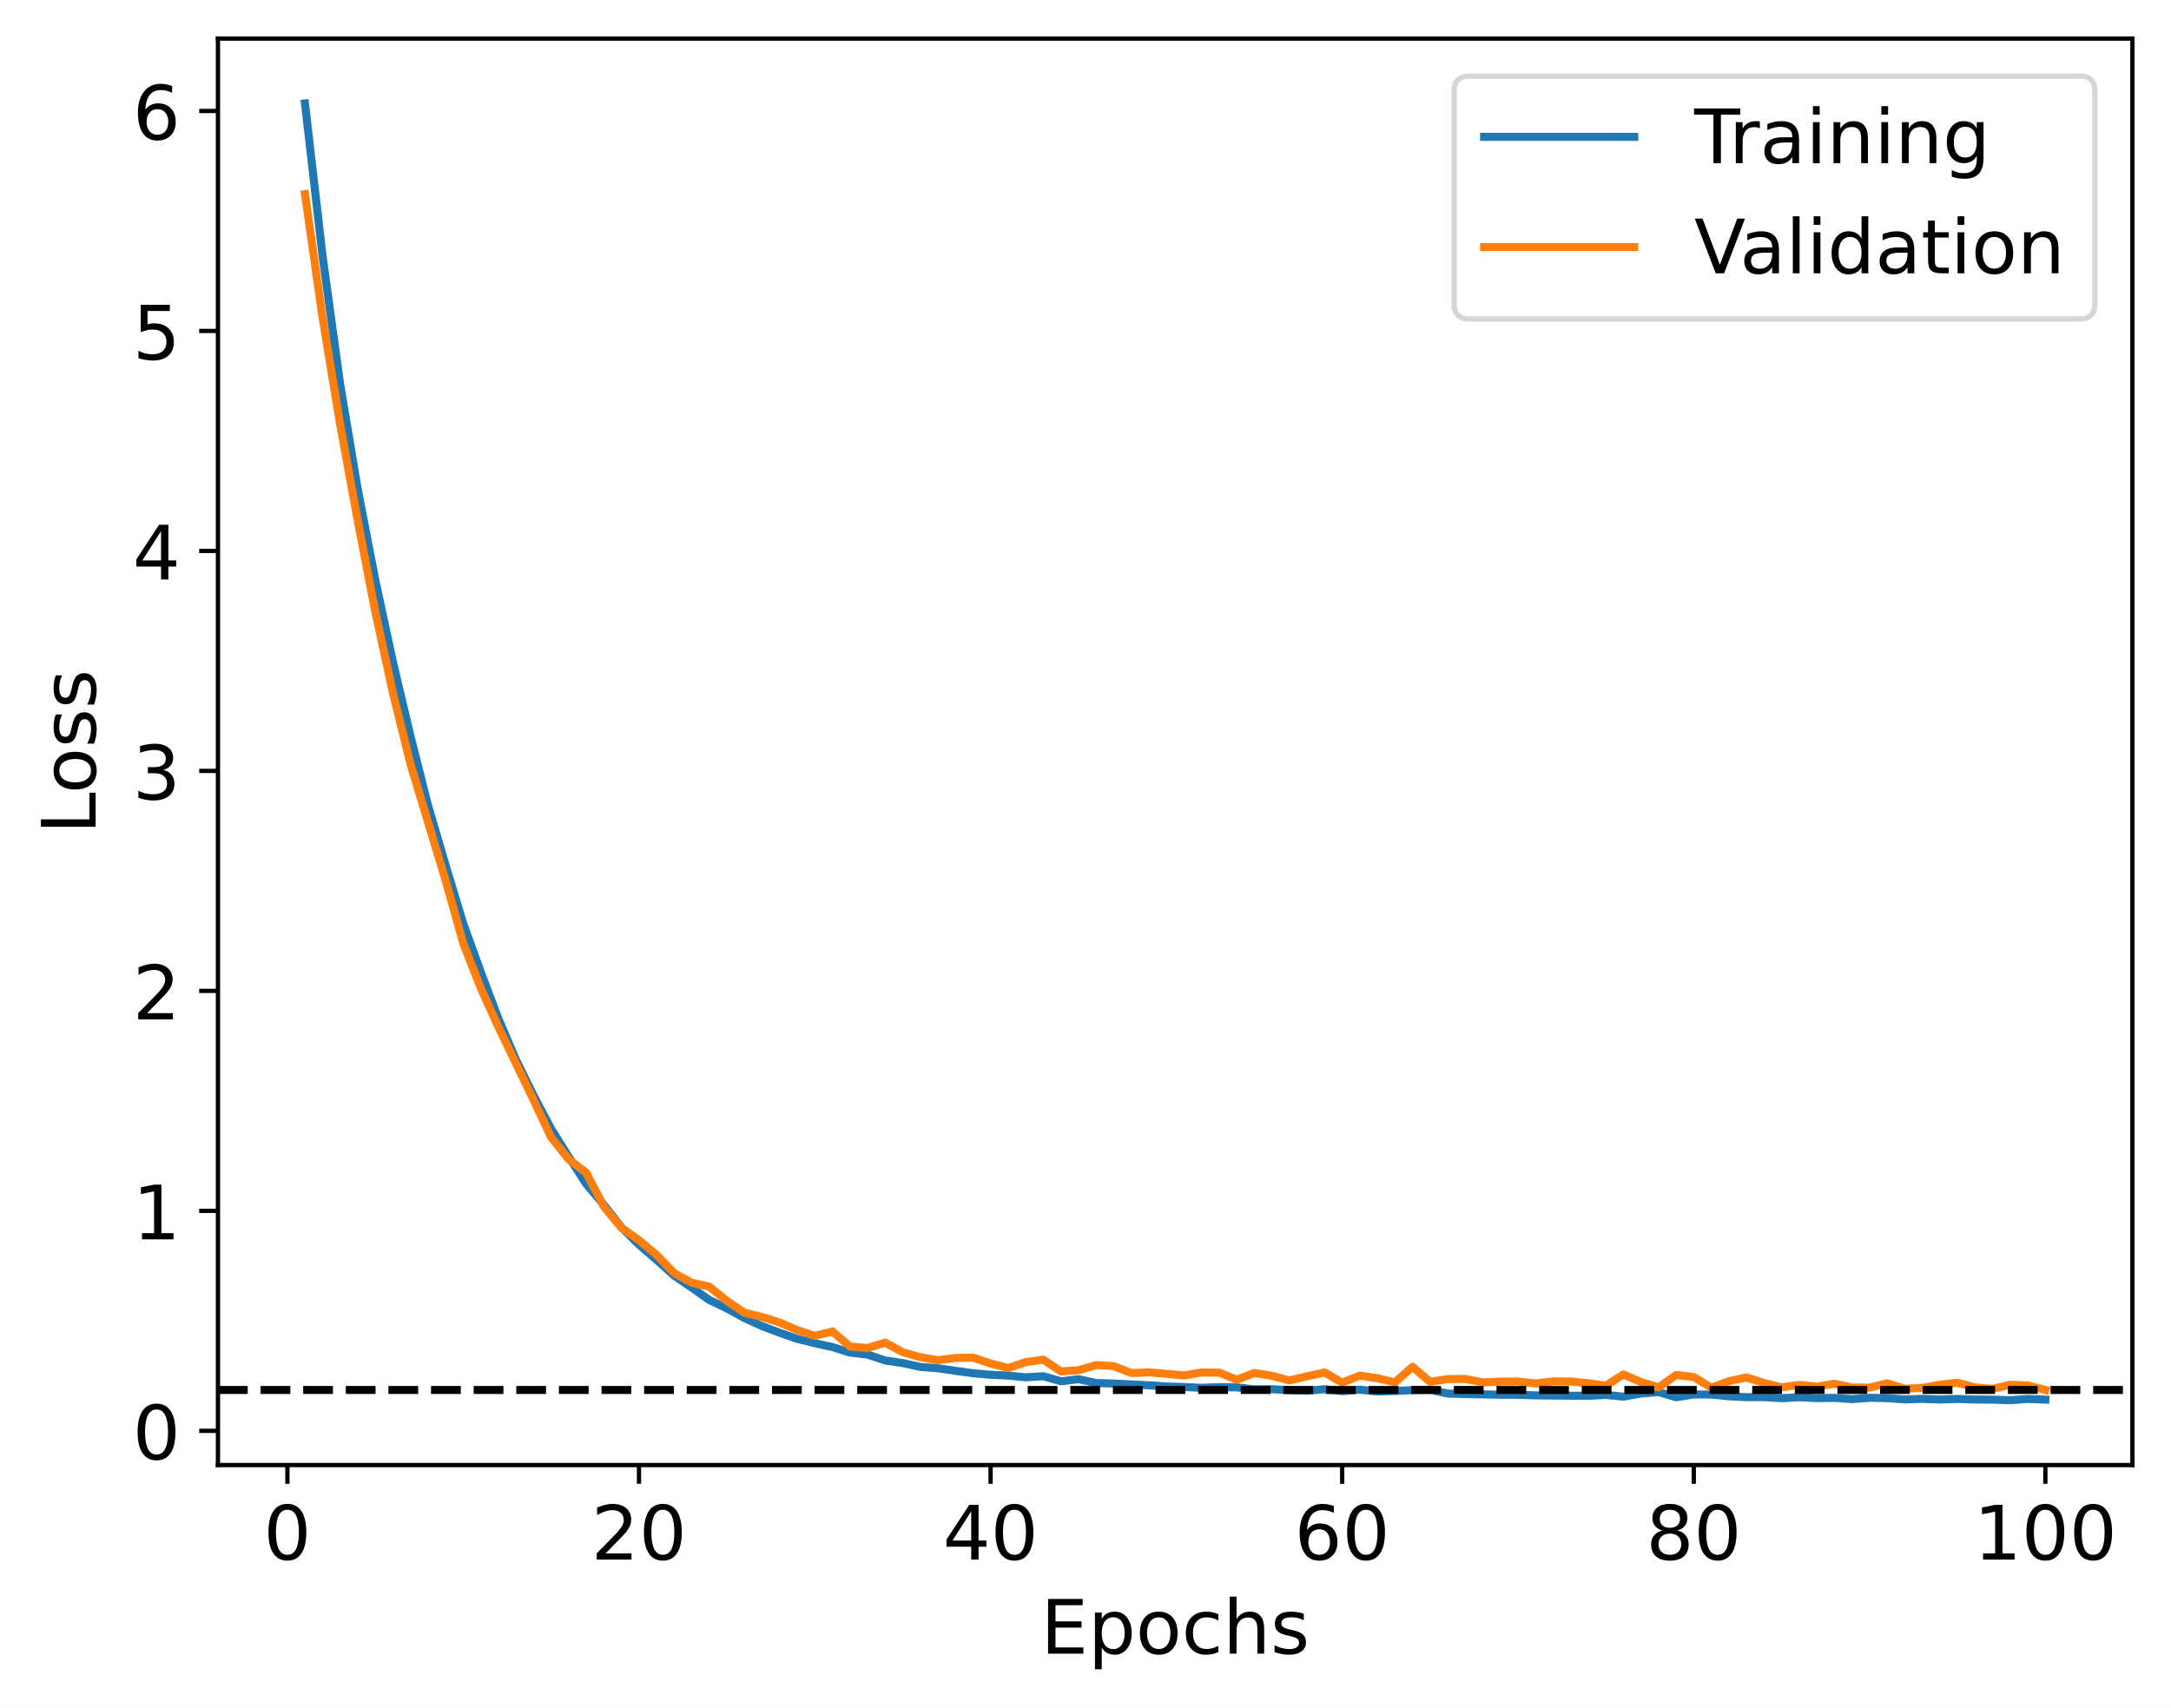
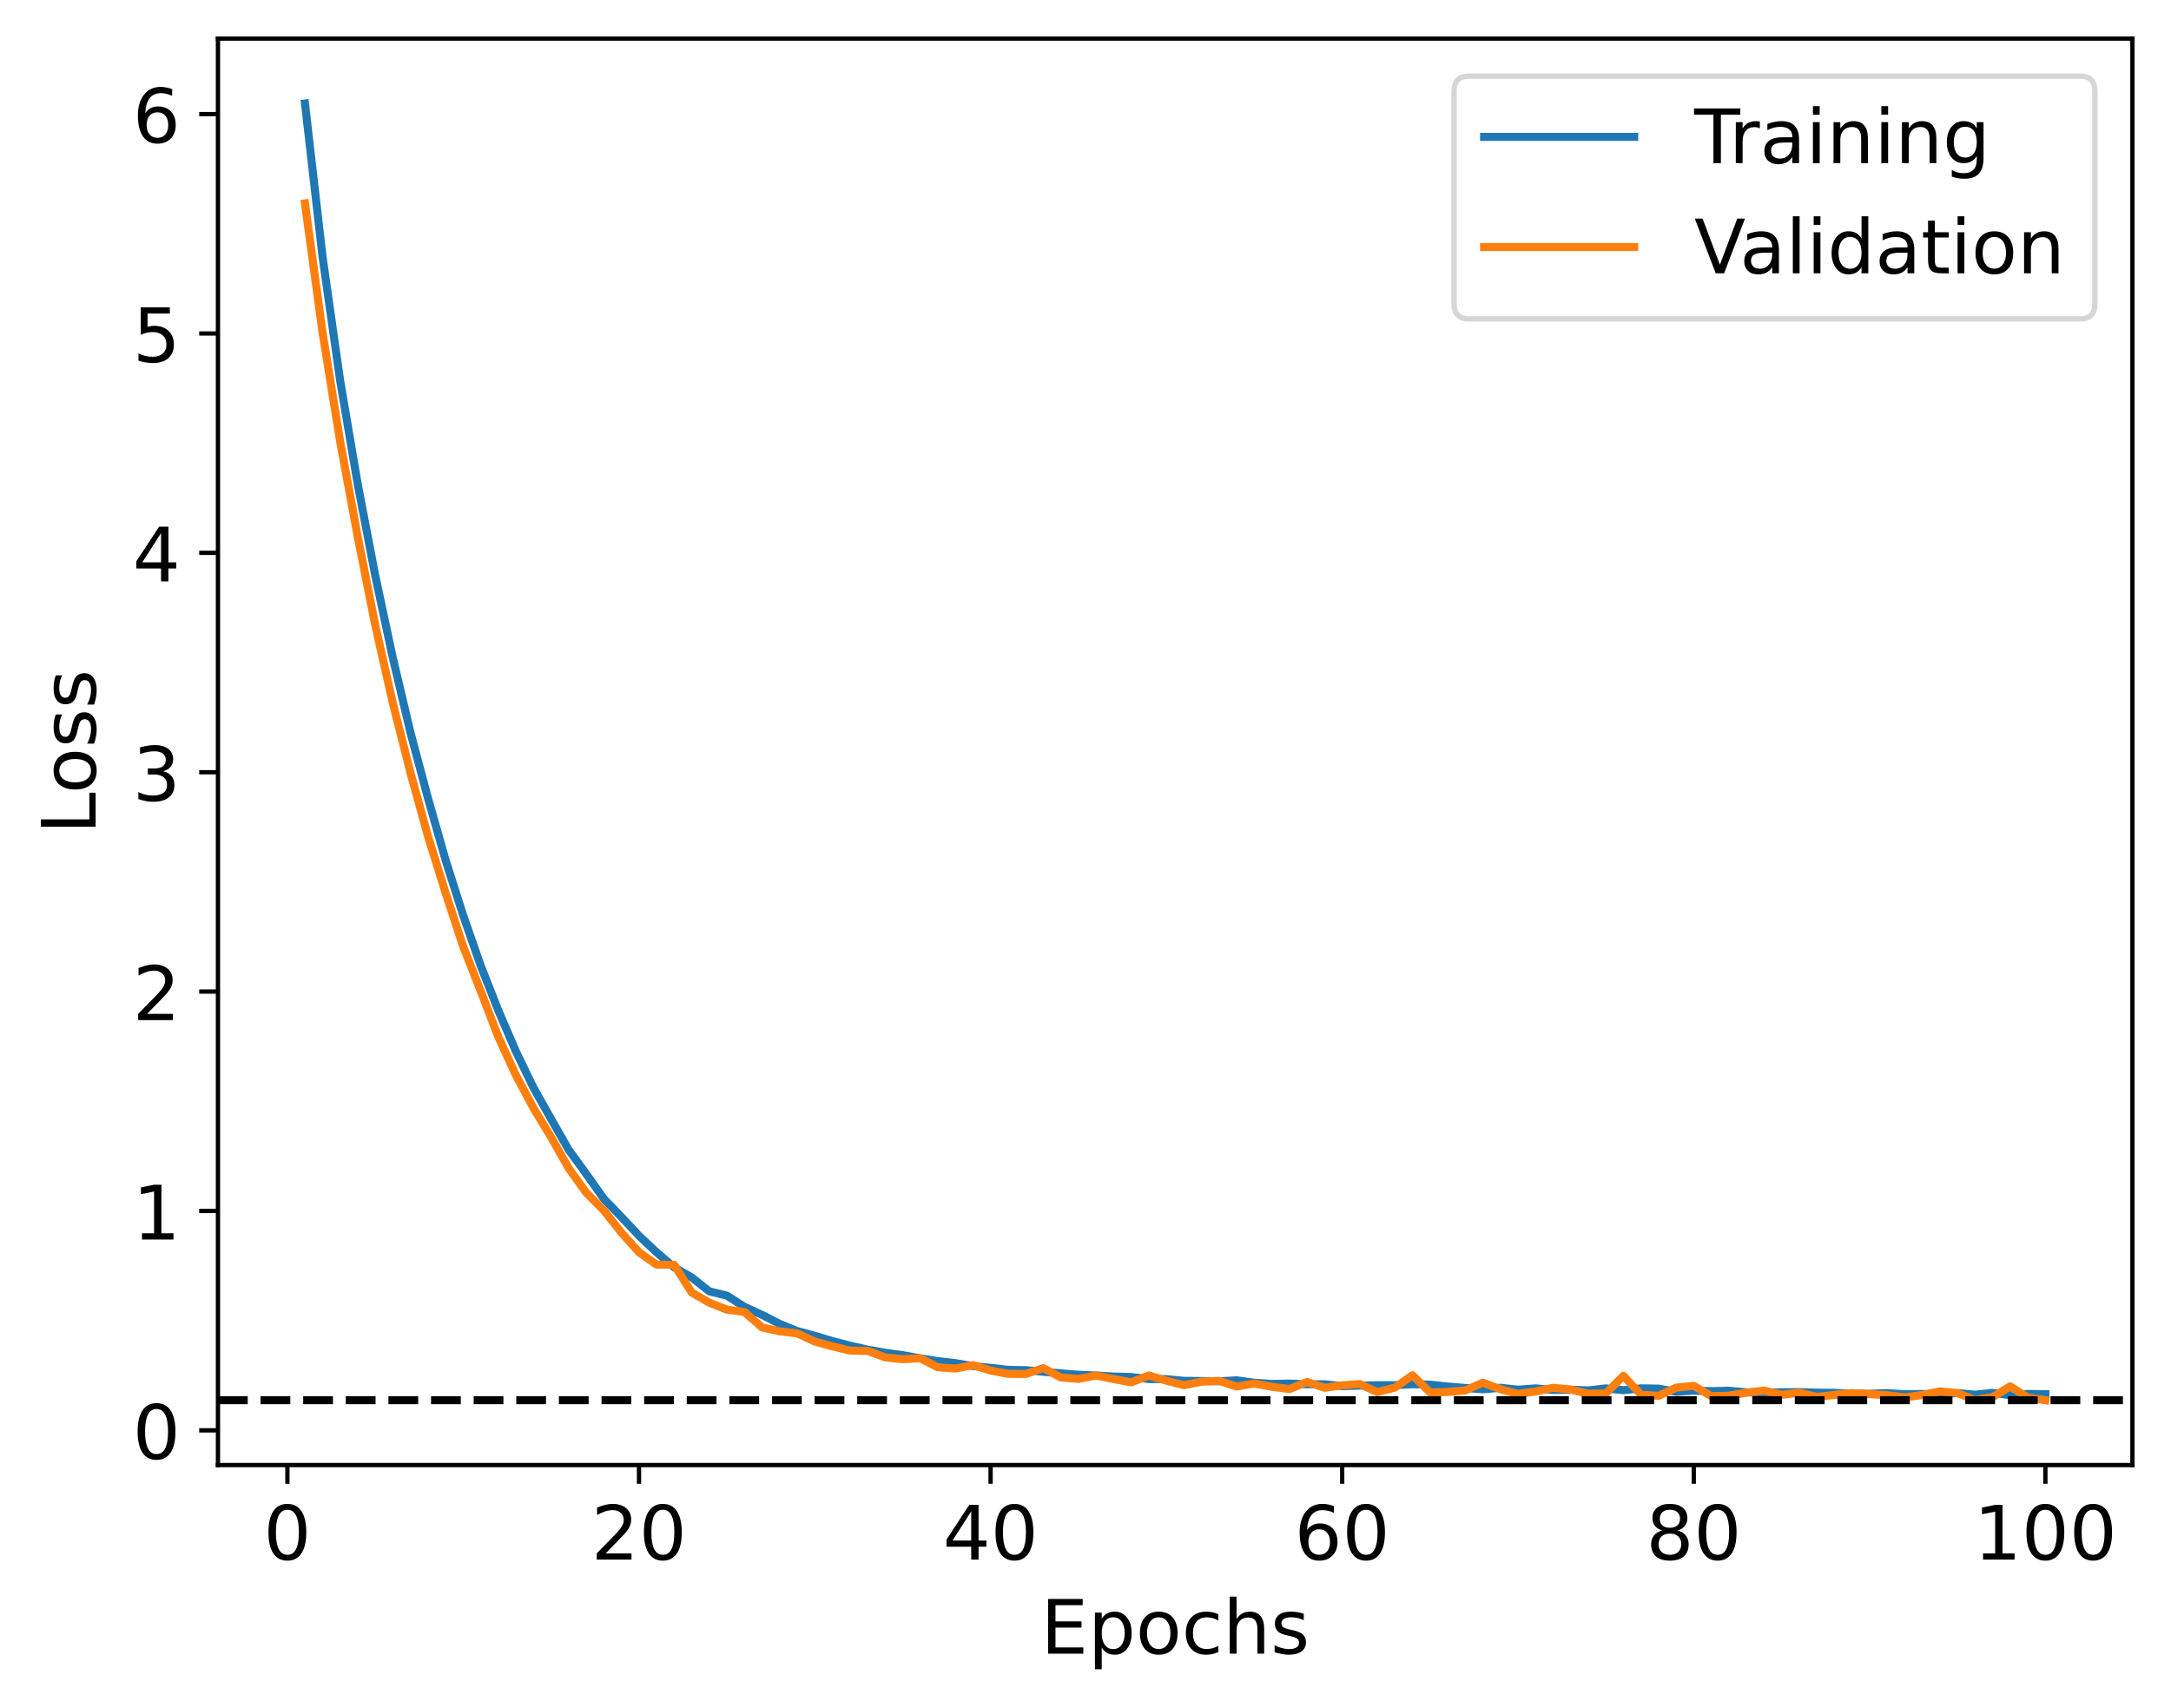
<svg xmlns="http://www.w3.org/2000/svg" xmlns:xlink="http://www.w3.org/1999/xlink" width="404.977pt" height="318.611pt" viewBox="0 0 404.977 318.611" version="1.1">
  <defs>
    <style type="text/css">*{stroke-linejoin: round; stroke-linecap: butt}</style>
  </defs>
  <g id="figure_1">
    <g id="patch_1">
      <path d="M 0 318.611  L 404.977 318.611  L 404.977 0  L 0 0  z " style="fill: #ffffff" />
    </g>
    <g id="axes_1">
      <g id="patch_2">
        <path d="M 40.657 273.312  L 397.777 273.312  L 397.777 7.2  L 40.657 7.2  z " style="fill: #ffffff" />
      </g>
      <g id="matplotlib.axis_1">
        <g id="xtick_1">
          <g id="line2d_1">
            <defs>
-               <path id="m6f821c7617" d="M 0 0  L 0 3.5  " style="stroke: #000000; stroke-width: 0.8" />
-             </defs>
-             <g>
-               <use xlink:href="#m6f821c7617" x="53.61" y="273.312" style="stroke: #000000; stroke-width: 0.8" />
+               <path id="me7f15ef312" d="M 0 0  L 0 3.5  " style="stroke: #000000; stroke-width: 0.8" />
+             </defs>
+             <g>
+               <use xlink:href="#me7f15ef312" x="53.61" y="273.312" style="stroke: #000000; stroke-width: 0.8" />
            </g>
          </g>
          <g id="text_1">
            <g transform="translate(49.15651 290.9498) scale(0.14 -0.14)">
              <defs>
                <path id="DejaVuSans-30" d="M 2034 4250  Q 1547 4250 1301 3770  Q 1056 3291 1056 2328  Q 1056 1369 1301 889  Q 1547 409 2034 409  Q 2525 409 2770 889  Q 3016 1369 3016 2328  Q 3016 3291 2770 3770  Q 2525 4250 2034 4250  z M 2034 4750  Q 2819 4750 3233 4129  Q 3647 3509 3647 2328  Q 3647 1150 3233 529  Q 2819 -91 2034 -91  Q 1250 -91 836 529  Q 422 1150 422 2328  Q 422 3509 836 4129  Q 1250 4750 2034 4750  z " transform="scale(0.015625)" />
              </defs>
              <use xlink:href="#DejaVuSans-30" />
            </g>
          </g>
        </g>
        <g id="xtick_2">
          <g id="line2d_2">
            <g>
-               <use xlink:href="#m6f821c7617" x="119.197" y="273.312" style="stroke: #000000; stroke-width: 0.8" />
+               <use xlink:href="#me7f15ef312" x="119.197" y="273.312" style="stroke: #000000; stroke-width: 0.8" />
            </g>
          </g>
          <g id="text_2">
            <g transform="translate(110.2895 290.9498) scale(0.14 -0.14)">
              <defs>
                <path id="DejaVuSans-32" d="M 1228 531  L 3431 531  L 3431 0  L 469 0  L 469 531  Q 828 903 1448 1529  Q 2069 2156 2228 2338  Q 2531 2678 2651 2914  Q 2772 3150 2772 3378  Q 2772 3750 2511 3984  Q 2250 4219 1831 4219  Q 1534 4219 1204 4116  Q 875 4013 500 3803  L 500 4441  Q 881 4594 1212 4672  Q 1544 4750 1819 4750  Q 2544 4750 2975 4387  Q 3406 4025 3406 3419  Q 3406 3131 3298 2873  Q 3191 2616 2906 2266  Q 2828 2175 2409 1742  Q 1991 1309 1228 531  z " transform="scale(0.015625)" />
              </defs>
              <use xlink:href="#DejaVuSans-32" />
              <use xlink:href="#DejaVuSans-30" x="63.623" />
            </g>
          </g>
        </g>
        <g id="xtick_3">
          <g id="line2d_3">
            <g>
-               <use xlink:href="#m6f821c7617" x="184.784" y="273.312" style="stroke: #000000; stroke-width: 0.8" />
+               <use xlink:href="#me7f15ef312" x="184.784" y="273.312" style="stroke: #000000; stroke-width: 0.8" />
            </g>
          </g>
          <g id="text_3">
            <g transform="translate(175.8763 290.9498) scale(0.14 -0.14)">
              <defs>
                <path id="DejaVuSans-34" d="M 2419 4116  L 825 1625  L 2419 1625  L 2419 4116  z M 2253 4666  L 3047 4666  L 3047 1625  L 3713 1625  L 3713 1100  L 3047 1100  L 3047 0  L 2419 0  L 2419 1100  L 313 1100  L 313 1709  L 2253 4666  z " transform="scale(0.015625)" />
              </defs>
              <use xlink:href="#DejaVuSans-34" />
              <use xlink:href="#DejaVuSans-30" x="63.623" />
            </g>
          </g>
        </g>
        <g id="xtick_4">
          <g id="line2d_4">
            <g>
-               <use xlink:href="#m6f821c7617" x="250.371" y="273.312" style="stroke: #000000; stroke-width: 0.8" />
+               <use xlink:href="#me7f15ef312" x="250.371" y="273.312" style="stroke: #000000; stroke-width: 0.8" />
            </g>
          </g>
          <g id="text_4">
            <g transform="translate(241.4631 290.9498) scale(0.14 -0.14)">
              <defs>
                <path id="DejaVuSans-36" d="M 2113 2584  Q 1688 2584 1439 2293  Q 1191 2003 1191 1497  Q 1191 994 1439 701  Q 1688 409 2113 409  Q 2538 409 2786 701  Q 3034 994 3034 1497  Q 3034 2003 2786 2293  Q 2538 2584 2113 2584  z M 3366 4563  L 3366 3988  Q 3128 4100 2886 4159  Q 2644 4219 2406 4219  Q 1781 4219 1451 3797  Q 1122 3375 1075 2522  Q 1259 2794 1537 2939  Q 1816 3084 2150 3084  Q 2853 3084 3261 2657  Q 3669 2231 3669 1497  Q 3669 778 3244 343  Q 2819 -91 2113 -91  Q 1303 -91 875 529  Q 447 1150 447 2328  Q 447 3434 972 4092  Q 1497 4750 2381 4750  Q 2619 4750 2861 4703  Q 3103 4656 3366 4563  z " transform="scale(0.015625)" />
              </defs>
              <use xlink:href="#DejaVuSans-36" />
              <use xlink:href="#DejaVuSans-30" x="63.623" />
            </g>
          </g>
        </g>
        <g id="xtick_5">
          <g id="line2d_5">
            <g>
-               <use xlink:href="#m6f821c7617" x="315.957" y="273.312" style="stroke: #000000; stroke-width: 0.8" />
+               <use xlink:href="#me7f15ef312" x="315.957" y="273.312" style="stroke: #000000; stroke-width: 0.8" />
            </g>
          </g>
          <g id="text_5">
            <g transform="translate(307.0499 290.9498) scale(0.14 -0.14)">
              <defs>
                <path id="DejaVuSans-38" d="M 2034 2216  Q 1584 2216 1326 1975  Q 1069 1734 1069 1313  Q 1069 891 1326 650  Q 1584 409 2034 409  Q 2484 409 2743 651  Q 3003 894 3003 1313  Q 3003 1734 2745 1975  Q 2488 2216 2034 2216  z M 1403 2484  Q 997 2584 770 2862  Q 544 3141 544 3541  Q 544 4100 942 4425  Q 1341 4750 2034 4750  Q 2731 4750 3128 4425  Q 3525 4100 3525 3541  Q 3525 3141 3298 2862  Q 3072 2584 2669 2484  Q 3125 2378 3379 2068  Q 3634 1759 3634 1313  Q 3634 634 3220 271  Q 2806 -91 2034 -91  Q 1263 -91 848 271  Q 434 634 434 1313  Q 434 1759 690 2068  Q 947 2378 1403 2484  z M 1172 3481  Q 1172 3119 1398 2916  Q 1625 2713 2034 2713  Q 2441 2713 2670 2916  Q 2900 3119 2900 3481  Q 2900 3844 2670 4047  Q 2441 4250 2034 4250  Q 1625 4250 1398 4047  Q 1172 3844 1172 3481  z " transform="scale(0.015625)" />
              </defs>
              <use xlink:href="#DejaVuSans-38" />
              <use xlink:href="#DejaVuSans-30" x="63.623" />
            </g>
          </g>
        </g>
        <g id="xtick_6">
          <g id="line2d_6">
            <g>
-               <use xlink:href="#m6f821c7617" x="381.544" y="273.312" style="stroke: #000000; stroke-width: 0.8" />
+               <use xlink:href="#me7f15ef312" x="381.544" y="273.312" style="stroke: #000000; stroke-width: 0.8" />
            </g>
          </g>
          <g id="text_6">
            <g transform="translate(368.1829 290.9498) scale(0.14 -0.14)">
              <defs>
                <path id="DejaVuSans-31" d="M 794 531  L 1825 531  L 1825 4091  L 703 3866  L 703 4441  L 1819 4666  L 2450 4666  L 2450 531  L 3481 531  L 3481 0  L 794 0  L 794 531  z " transform="scale(0.015625)" />
              </defs>
              <use xlink:href="#DejaVuSans-31" />
              <use xlink:href="#DejaVuSans-30" x="63.623" />
              <use xlink:href="#DejaVuSans-30" x="127.246" />
            </g>
          </g>
        </g>
        <g id="text_7">
          <g transform="translate(194.135 308.4992) scale(0.14 -0.14)">
            <defs>
              <path id="DejaVuSans-45" d="M 628 4666  L 3578 4666  L 3578 4134  L 1259 4134  L 1259 2753  L 3481 2753  L 3481 2222  L 1259 2222  L 1259 531  L 3634 531  L 3634 0  L 628 0  L 628 4666  z " transform="scale(0.015625)" />
              <path id="DejaVuSans-70" d="M 1159 525  L 1159 -1331  L 581 -1331  L 581 3500  L 1159 3500  L 1159 2969  Q 1341 3281 1617 3432  Q 1894 3584 2278 3584  Q 2916 3584 3314 3078  Q 3713 2572 3713 1747  Q 3713 922 3314 415  Q 2916 -91 2278 -91  Q 1894 -91 1617 61  Q 1341 213 1159 525  z M 3116 1747  Q 3116 2381 2855 2742  Q 2594 3103 2138 3103  Q 1681 3103 1420 2742  Q 1159 2381 1159 1747  Q 1159 1113 1420 752  Q 1681 391 2138 391  Q 2594 391 2855 752  Q 3116 1113 3116 1747  z " transform="scale(0.015625)" />
              <path id="DejaVuSans-6f" d="M 1959 3097  Q 1497 3097 1228 2736  Q 959 2375 959 1747  Q 959 1119 1226 758  Q 1494 397 1959 397  Q 2419 397 2687 759  Q 2956 1122 2956 1747  Q 2956 2369 2687 2733  Q 2419 3097 1959 3097  z M 1959 3584  Q 2709 3584 3137 3096  Q 3566 2609 3566 1747  Q 3566 888 3137 398  Q 2709 -91 1959 -91  Q 1206 -91 779 398  Q 353 888 353 1747  Q 353 2609 779 3096  Q 1206 3584 1959 3584  z " transform="scale(0.015625)" />
              <path id="DejaVuSans-63" d="M 3122 3366  L 3122 2828  Q 2878 2963 2633 3030  Q 2388 3097 2138 3097  Q 1578 3097 1268 2742  Q 959 2388 959 1747  Q 959 1106 1268 751  Q 1578 397 2138 397  Q 2388 397 2633 464  Q 2878 531 3122 666  L 3122 134  Q 2881 22 2623 -34  Q 2366 -91 2075 -91  Q 1284 -91 818 406  Q 353 903 353 1747  Q 353 2603 823 3093  Q 1294 3584 2113 3584  Q 2378 3584 2631 3529  Q 2884 3475 3122 3366  z " transform="scale(0.015625)" />
              <path id="DejaVuSans-68" d="M 3513 2113  L 3513 0  L 2938 0  L 2938 2094  Q 2938 2591 2744 2837  Q 2550 3084 2163 3084  Q 1697 3084 1428 2787  Q 1159 2491 1159 1978  L 1159 0  L 581 0  L 581 4863  L 1159 4863  L 1159 2956  Q 1366 3272 1645 3428  Q 1925 3584 2291 3584  Q 2894 3584 3203 3211  Q 3513 2838 3513 2113  z " transform="scale(0.015625)" />
              <path id="DejaVuSans-73" d="M 2834 3397  L 2834 2853  Q 2591 2978 2328 3040  Q 2066 3103 1784 3103  Q 1356 3103 1142 2972  Q 928 2841 928 2578  Q 928 2378 1081 2264  Q 1234 2150 1697 2047  L 1894 2003  Q 2506 1872 2764 1633  Q 3022 1394 3022 966  Q 3022 478 2636 193  Q 2250 -91 1575 -91  Q 1294 -91 989 -36  Q 684 19 347 128  L 347 722  Q 666 556 975 473  Q 1284 391 1588 391  Q 1994 391 2212 530  Q 2431 669 2431 922  Q 2431 1156 2273 1281  Q 2116 1406 1581 1522  L 1381 1569  Q 847 1681 609 1914  Q 372 2147 372 2553  Q 372 3047 722 3315  Q 1072 3584 1716 3584  Q 2034 3584 2315 3537  Q 2597 3491 2834 3397  z " transform="scale(0.015625)" />
            </defs>
            <use xlink:href="#DejaVuSans-45" />
            <use xlink:href="#DejaVuSans-70" x="63.184" />
            <use xlink:href="#DejaVuSans-6f" x="126.66" />
            <use xlink:href="#DejaVuSans-63" x="187.842" />
            <use xlink:href="#DejaVuSans-68" x="242.822" />
            <use xlink:href="#DejaVuSans-73" x="306.201" />
          </g>
        </g>
      </g>
      <g id="matplotlib.axis_2">
        <g id="ytick_1">
          <g id="line2d_7">
            <defs>
-               <path id="mb856ac9932" d="M 0 0  L -3.5 0  " style="stroke: #000000; stroke-width: 0.8" />
-             </defs>
-             <g>
-               <use xlink:href="#mb856ac9932" x="40.657" y="266.925" style="stroke: #000000; stroke-width: 0.8" />
+               <path id="mf9d2e74025" d="M 0 0  L -3.5 0  " style="stroke: #000000; stroke-width: 0.8" />
+             </defs>
+             <g>
+               <use xlink:href="#mf9d2e74025" x="40.657" y="266.837" style="stroke: #000000; stroke-width: 0.8" />
            </g>
          </g>
          <g id="text_8">
-             <g transform="translate(24.74938 272.2439) scale(0.14 -0.14)">
+             <g transform="translate(24.74938 272.1562) scale(0.14 -0.14)">
              <use xlink:href="#DejaVuSans-30" />
            </g>
          </g>
        </g>
        <g id="ytick_2">
          <g id="line2d_8">
            <g>
-               <use xlink:href="#mb856ac9932" x="40.657" y="225.889" style="stroke: #000000; stroke-width: 0.8" />
+               <use xlink:href="#mf9d2e74025" x="40.657" y="225.912" style="stroke: #000000; stroke-width: 0.8" />
            </g>
          </g>
          <g id="text_9">
-             <g transform="translate(24.74938 231.2075) scale(0.14 -0.14)">
+             <g transform="translate(24.74938 231.231) scale(0.14 -0.14)">
              <use xlink:href="#DejaVuSans-31" />
            </g>
          </g>
        </g>
        <g id="ytick_3">
          <g id="line2d_9">
            <g>
-               <use xlink:href="#mb856ac9932" x="40.657" y="184.852" style="stroke: #000000; stroke-width: 0.8" />
+               <use xlink:href="#mf9d2e74025" x="40.657" y="184.987" style="stroke: #000000; stroke-width: 0.8" />
            </g>
          </g>
          <g id="text_10">
-             <g transform="translate(24.74938 190.171) scale(0.14 -0.14)">
+             <g transform="translate(24.74938 190.3058) scale(0.14 -0.14)">
              <use xlink:href="#DejaVuSans-32" />
            </g>
          </g>
        </g>
        <g id="ytick_4">
          <g id="line2d_10">
            <g>
-               <use xlink:href="#mb856ac9932" x="40.657" y="143.816" style="stroke: #000000; stroke-width: 0.8" />
+               <use xlink:href="#mf9d2e74025" x="40.657" y="144.062" style="stroke: #000000; stroke-width: 0.8" />
            </g>
          </g>
          <g id="text_11">
-             <g transform="translate(24.74938 149.1346) scale(0.14 -0.14)">
+             <g transform="translate(24.74938 149.3806) scale(0.14 -0.14)">
              <defs>
                <path id="DejaVuSans-33" d="M 2597 2516  Q 3050 2419 3304 2112  Q 3559 1806 3559 1356  Q 3559 666 3084 287  Q 2609 -91 1734 -91  Q 1441 -91 1130 -33  Q 819 25 488 141  L 488 750  Q 750 597 1062 519  Q 1375 441 1716 441  Q 2309 441 2620 675  Q 2931 909 2931 1356  Q 2931 1769 2642 2001  Q 2353 2234 1838 2234  L 1294 2234  L 1294 2753  L 1863 2753  Q 2328 2753 2575 2939  Q 2822 3125 2822 3475  Q 2822 3834 2567 4026  Q 2313 4219 1838 4219  Q 1578 4219 1281 4162  Q 984 4106 628 3988  L 628 4550  Q 988 4650 1302 4700  Q 1616 4750 1894 4750  Q 2613 4750 3031 4423  Q 3450 4097 3450 3541  Q 3450 3153 3228 2886  Q 3006 2619 2597 2516  z " transform="scale(0.015625)" />
              </defs>
              <use xlink:href="#DejaVuSans-33" />
            </g>
          </g>
        </g>
        <g id="ytick_5">
          <g id="line2d_11">
            <g>
-               <use xlink:href="#mb856ac9932" x="40.657" y="102.779" style="stroke: #000000; stroke-width: 0.8" />
+               <use xlink:href="#mf9d2e74025" x="40.657" y="103.136" style="stroke: #000000; stroke-width: 0.8" />
            </g>
          </g>
          <g id="text_12">
-             <g transform="translate(24.74938 108.0981) scale(0.14 -0.14)">
+             <g transform="translate(24.74938 108.4554) scale(0.14 -0.14)">
              <use xlink:href="#DejaVuSans-34" />
            </g>
          </g>
        </g>
        <g id="ytick_6">
          <g id="line2d_12">
            <g>
-               <use xlink:href="#mb856ac9932" x="40.657" y="61.743" style="stroke: #000000; stroke-width: 0.8" />
+               <use xlink:href="#mf9d2e74025" x="40.657" y="62.211" style="stroke: #000000; stroke-width: 0.8" />
            </g>
          </g>
          <g id="text_13">
-             <g transform="translate(24.74938 67.06163) scale(0.14 -0.14)">
+             <g transform="translate(24.74938 67.53016) scale(0.14 -0.14)">
              <defs>
                <path id="DejaVuSans-35" d="M 691 4666  L 3169 4666  L 3169 4134  L 1269 4134  L 1269 2991  Q 1406 3038 1543 3061  Q 1681 3084 1819 3084  Q 2600 3084 3056 2656  Q 3513 2228 3513 1497  Q 3513 744 3044 326  Q 2575 -91 1722 -91  Q 1428 -91 1123 -41  Q 819 9 494 109  L 494 744  Q 775 591 1075 516  Q 1375 441 1709 441  Q 2250 441 2565 725  Q 2881 1009 2881 1497  Q 2881 1984 2565 2268  Q 2250 2553 1709 2553  Q 1456 2553 1204 2497  Q 953 2441 691 2322  L 691 4666  z " transform="scale(0.015625)" />
              </defs>
              <use xlink:href="#DejaVuSans-35" />
            </g>
          </g>
        </g>
        <g id="ytick_7">
          <g id="line2d_13">
            <g>
-               <use xlink:href="#mb856ac9932" x="40.657" y="20.706" style="stroke: #000000; stroke-width: 0.8" />
+               <use xlink:href="#mf9d2e74025" x="40.657" y="21.286" style="stroke: #000000; stroke-width: 0.8" />
            </g>
          </g>
          <g id="text_14">
-             <g transform="translate(24.74938 26.02517) scale(0.14 -0.14)">
+             <g transform="translate(24.74938 26.60495) scale(0.14 -0.14)">
              <use xlink:href="#DejaVuSans-36" />
            </g>
          </g>
        </g>
        <g id="text_15">
          <g transform="translate(17.83781 155.6101) rotate(-90) scale(0.14 -0.14)">
            <defs>
              <path id="DejaVuSans-4c" d="M 628 4666  L 1259 4666  L 1259 531  L 3531 531  L 3531 0  L 628 0  L 628 4666  z " transform="scale(0.015625)" />
            </defs>
            <use xlink:href="#DejaVuSans-4c" />
            <use xlink:href="#DejaVuSans-6f" x="53.963" />
            <use xlink:href="#DejaVuSans-73" x="115.145" />
            <use xlink:href="#DejaVuSans-73" x="167.244" />
          </g>
        </g>
      </g>
      <g id="line2d_14">
-         <path d="M 56.89 19.296  L 60.169 47.726  L 63.448 71.657  L 66.728 91.244  L 70.007 108.212  L 73.286 123.45  L 76.566 137.316  L 79.845 150.266  L 83.124 161.418  L 86.404 172.268  L 89.683 181.345  L 92.962 190.02  L 96.242 197.69  L 99.521 204.359  L 102.8 210.587  L 106.08 215.807  L 109.359 220.879  L 112.638 224.772  L 115.918 228.961  L 119.197 232.204  L 122.476 235.028  L 125.756 237.988  L 129.035 240.215  L 132.314 242.519  L 135.594 244.092  L 138.873 245.898  L 142.152 247.393  L 145.432 248.633  L 148.711 249.772  L 151.99 250.579  L 155.27 251.308  L 158.549 252.332  L 161.828 252.702  L 165.108 253.806  L 168.387 254.281  L 171.666 255.004  L 174.946 255.255  L 178.225 255.735  L 181.504 256.186  L 184.784 256.467  L 188.063 256.623  L 191.342 256.944  L 194.622 256.739  L 197.901 257.686  L 201.181 257.292  L 204.46 258.003  L 207.739 258.107  L 211.019 258.268  L 214.298 258.432  L 217.577 258.654  L 220.857 258.75  L 224.136 258.903  L 227.415 258.776  L 230.695 258.815  L 233.974 259.194  L 237.253 259.155  L 240.533 259.362  L 243.812 259.452  L 247.091 259.164  L 250.371 259.523  L 253.65 259.249  L 256.929 259.587  L 260.209 259.495  L 263.488 259.334  L 266.767 259.26  L 270.047 259.973  L 273.326 260.063  L 276.605 260.129  L 279.885 260.194  L 283.164 260.204  L 286.443 260.313  L 289.723 260.345  L 293.002 260.375  L 296.281 260.392  L 299.561 260.223  L 302.84 260.558  L 306.119 259.964  L 309.399 259.698  L 312.678 260.666  L 315.957 260.136  L 319.237 260.162  L 322.516 260.484  L 325.795 260.646  L 329.075 260.644  L 332.354 260.839  L 335.633 260.66  L 338.913 260.827  L 342.192 260.782  L 345.471 261.014  L 348.751 260.768  L 352.03 260.827  L 355.309 261.071  L 358.589 260.968  L 361.868 261.085  L 365.147 260.981  L 368.427 261.085  L 371.706 261.111  L 374.985 261.216  L 378.265 260.984  L 381.544 261.108  " clip-path="url(#p2c63510873)" style="fill: none; stroke: #1f77b4; stroke-width: 1.5; stroke-linecap: square" />
+         <path d="M 56.89 19.296  L 60.169 47.916  L 63.448 70.985  L 66.728 90.312  L 70.007 107.433  L 73.286 122.768  L 76.566 136.651  L 79.845 148.942  L 83.124 160.473  L 86.404 170.773  L 89.683 180.189  L 92.962 188.523  L 96.242 196.154  L 99.521 202.926  L 102.8 208.751  L 106.08 214.5  L 109.359 219.009  L 112.638 223.638  L 115.918 227.034  L 119.197 230.54  L 122.476 233.62  L 125.756 236.422  L 129.035 238.32  L 132.314 240.906  L 135.594 241.707  L 138.873 243.796  L 142.152 245.294  L 145.432 246.98  L 148.711 248.313  L 151.99 249.194  L 155.27 250.188  L 158.549 251.027  L 161.828 251.776  L 165.108 252.363  L 168.387 252.808  L 171.666 253.4  L 174.946 253.929  L 178.225 254.298  L 181.504 254.848  L 184.784 255.176  L 188.063 255.55  L 191.342 255.611  L 194.622 255.915  L 197.901 256.211  L 201.181 256.466  L 204.46 256.606  L 207.739 256.795  L 211.019 256.895  L 214.298 257.264  L 217.577 257.289  L 220.857 257.602  L 224.136 257.633  L 227.415 257.685  L 230.695 257.504  L 233.974 257.953  L 237.253 258.186  L 240.533 258.116  L 243.812 258.245  L 247.091 258.24  L 250.371 258.598  L 253.65 258.495  L 256.929 258.422  L 260.209 258.411  L 263.488 258.231  L 266.767 258.312  L 270.047 258.663  L 273.326 258.929  L 276.605 259.177  L 279.885 258.895  L 283.164 259.253  L 286.443 259.007  L 289.723 259.304  L 293.002 259.258  L 296.281 259.38  L 299.561 259.016  L 302.84 259.344  L 306.119 259.003  L 309.399 259.056  L 312.678 259.64  L 315.957 259.433  L 319.237 259.523  L 322.516 259.443  L 325.795 259.751  L 329.075 259.796  L 332.354 259.727  L 335.633 259.708  L 338.913 259.805  L 342.192 259.842  L 345.471 260.011  L 348.751 260.018  L 352.03 259.896  L 355.309 260.098  L 358.589 260.053  L 361.868 260.137  L 365.147 259.882  L 368.427 260.186  L 371.706 259.85  L 374.985 260.273  L 378.265 260.048  L 381.544 260.095  " clip-path="url(#p32db1da846)" style="fill: none; stroke: #1f77b4; stroke-width: 1.5; stroke-linecap: square" />
      </g>
      <g id="line2d_15">
-         <path d="M 56.89 36.219  L 60.169 59.269  L 63.448 79.157  L 66.728 97.124  L 70.007 114.138  L 73.286 129.224  L 76.566 142.526  L 79.845 153.369  L 83.124 164.234  L 86.404 175.965  L 89.683 184.337  L 92.962 191.587  L 96.242 198.377  L 99.521 205.207  L 102.8 212.154  L 106.08 216.27  L 109.359 218.797  L 112.638 225.092  L 115.918 229.058  L 119.197 231.374  L 122.476 234.109  L 125.756 237.516  L 129.035 239.292  L 132.314 240.037  L 135.594 242.699  L 138.873 244.894  L 142.152 245.682  L 145.432 246.73  L 148.711 248.123  L 151.99 249.202  L 155.27 248.389  L 158.549 251.202  L 161.828 251.479  L 165.108 250.484  L 168.387 252.249  L 171.666 253.196  L 174.946 253.755  L 178.225 253.336  L 181.504 253.27  L 184.784 254.371  L 188.063 255.211  L 191.342 254.107  L 194.622 253.65  L 197.901 255.838  L 201.181 255.624  L 204.46 254.666  L 207.739 254.853  L 211.019 256.143  L 214.298 256.018  L 217.577 256.294  L 220.857 256.597  L 224.136 256.043  L 227.415 256.065  L 230.695 257.4  L 233.974 256.133  L 237.253 256.659  L 240.533 257.528  L 243.812 256.76  L 247.091 256.038  L 250.371 257.936  L 253.65 256.63  L 256.929 257.119  L 260.209 257.879  L 263.488 254.993  L 266.767 257.787  L 270.047 257.275  L 273.326 257.247  L 276.605 257.898  L 279.885 257.754  L 283.164 257.72  L 286.443 258.094  L 289.723 257.714  L 293.002 257.729  L 296.281 258.047  L 299.561 258.496  L 302.84 256.412  L 306.119 257.837  L 309.399 258.818  L 312.678 256.514  L 315.957 256.892  L 319.237 258.881  L 322.516 257.667  L 325.795 256.972  L 329.075 258.013  L 332.354 258.817  L 335.633 258.355  L 338.913 258.696  L 342.192 258.132  L 345.471 258.845  L 348.751 258.867  L 352.03 258.058  L 355.309 259.071  L 358.589 258.925  L 361.868 258.317  L 365.147 257.962  L 368.427 258.839  L 371.706 259.081  L 374.985 258.34  L 378.265 258.461  L 381.544 259.304  " clip-path="url(#p2c63510873)" style="fill: none; stroke: #ff7f0e; stroke-width: 1.5; stroke-linecap: square" />
+         <path d="M 56.89 37.945  L 60.169 62.053  L 63.448 82.342  L 66.728 100.124  L 70.007 116.669  L 73.286 131.222  L 76.566 144.147  L 79.845 156.035  L 83.124 166.586  L 86.404 176.574  L 89.683 184.923  L 92.962 193.465  L 96.242 200.599  L 99.521 206.723  L 102.8 212.14  L 106.08 217.935  L 109.359 222.51  L 112.638 225.804  L 115.918 229.946  L 119.197 233.625  L 122.476 235.925  L 125.756 235.959  L 129.035 241.135  L 132.314 243.016  L 135.594 244.322  L 138.873 244.761  L 142.152 247.632  L 145.432 248.373  L 148.711 248.751  L 151.99 250.265  L 155.27 251.168  L 158.549 251.963  L 161.828 252.011  L 165.108 253.22  L 168.387 253.57  L 171.666 253.385  L 174.946 255.076  L 178.225 255.31  L 181.504 254.668  L 184.784 255.681  L 188.063 256.299  L 191.342 256.318  L 194.622 255.233  L 197.901 256.975  L 201.181 257.242  L 204.46 256.603  L 207.739 257.274  L 211.019 257.884  L 214.298 256.608  L 217.577 257.579  L 220.857 258.411  L 224.136 257.763  L 227.415 257.605  L 230.695 258.665  L 233.974 258.09  L 237.253 258.708  L 240.533 259.13  L 243.812 257.811  L 247.091 258.897  L 250.371 258.441  L 253.65 258.199  L 256.929 259.699  L 260.209 258.861  L 263.488 256.556  L 266.767 259.757  L 270.047 259.684  L 273.326 259.391  L 276.605 257.947  L 279.885 259.164  L 283.164 260.051  L 286.443 259.586  L 289.723 258.905  L 293.002 259.224  L 296.281 260.019  L 299.561 259.941  L 302.84 256.672  L 306.119 260.2  L 309.399 260.399  L 312.678 258.868  L 315.957 258.534  L 319.237 260.471  L 322.516 260.371  L 325.795 259.807  L 329.075 259.419  L 332.354 260.206  L 335.633 259.811  L 338.913 260.599  L 342.192 260.221  L 345.471 259.886  L 348.751 260.084  L 352.03 260.278  L 355.309 260.695  L 358.589 260.245  L 361.868 259.566  L 365.147 259.884  L 368.427 261.19  L 371.706 260.625  L 374.985 258.629  L 378.265 260.728  L 381.544 261.216  " clip-path="url(#p32db1da846)" style="fill: none; stroke: #ff7f0e; stroke-width: 1.5; stroke-linecap: square" />
      </g>
      <g id="line2d_16">
-         <path d="M 40.657 259.304  L 397.777 259.304  " clip-path="url(#p2c63510873)" style="fill: none; stroke-dasharray: 5.55,2.4; stroke-dashoffset: 0; stroke: #000000; stroke-width: 1.5" />
+         <path d="M 40.657 261.216  L 397.777 261.216  " clip-path="url(#p32db1da846)" style="fill: none; stroke-dasharray: 5.55,2.4; stroke-dashoffset: 0; stroke: #000000; stroke-width: 1.5" />
      </g>
      <g id="patch_3">
        <path d="M 40.657 273.312  L 40.657 7.2  " style="fill: none; stroke: #000000; stroke-width: 0.8; stroke-linejoin: miter; stroke-linecap: square" />
      </g>
      <g id="patch_4">
        <path d="M 397.777 273.312  L 397.777 7.2  " style="fill: none; stroke: #000000; stroke-width: 0.8; stroke-linejoin: miter; stroke-linecap: square" />
      </g>
      <g id="patch_5">
        <path d="M 40.657 273.312  L 397.777 273.312  " style="fill: none; stroke: #000000; stroke-width: 0.8; stroke-linejoin: miter; stroke-linecap: square" />
      </g>
      <g id="patch_6">
        <path d="M 40.657 7.2  L 397.777 7.2  " style="fill: none; stroke: #000000; stroke-width: 0.8; stroke-linejoin: miter; stroke-linecap: square" />
      </g>
      <g id="legend_1">
        <g id="patch_7">
          <path d="M 274.043 59.499  L 387.977 59.499  Q 390.777 59.499 390.777 56.699  L 390.777 17  Q 390.777 14.2 387.977 14.2  L 274.043 14.2  Q 271.243 14.2 271.243 17  L 271.243 56.699  Q 271.243 59.499 274.043 59.499  z " style="fill: #ffffff; opacity: 0.8; stroke: #cccccc; stroke-linejoin: miter" />
        </g>
        <g id="line2d_17">
          <path d="M 276.843 25.538  L 290.843 25.538  L 304.843 25.538  " style="fill: none; stroke: #1f77b4; stroke-width: 1.5; stroke-linecap: square" />
        </g>
        <g id="text_16">
          <g transform="translate(316.0431 30.43781) scale(0.14 -0.14)">
            <defs>
              <path id="DejaVuSans-54" d="M -19 4666  L 3928 4666  L 3928 4134  L 2272 4134  L 2272 0  L 1638 0  L 1638 4134  L -19 4134  L -19 4666  z " transform="scale(0.015625)" />
              <path id="DejaVuSans-72" d="M 2631 2963  Q 2534 3019 2420 3045  Q 2306 3072 2169 3072  Q 1681 3072 1420 2755  Q 1159 2438 1159 1844  L 1159 0  L 581 0  L 581 3500  L 1159 3500  L 1159 2956  Q 1341 3275 1631 3429  Q 1922 3584 2338 3584  Q 2397 3584 2469 3576  Q 2541 3569 2628 3553  L 2631 2963  z " transform="scale(0.015625)" />
              <path id="DejaVuSans-61" d="M 2194 1759  Q 1497 1759 1228 1600  Q 959 1441 959 1056  Q 959 750 1161 570  Q 1363 391 1709 391  Q 2188 391 2477 730  Q 2766 1069 2766 1631  L 2766 1759  L 2194 1759  z M 3341 1997  L 3341 0  L 2766 0  L 2766 531  Q 2569 213 2275 61  Q 1981 -91 1556 -91  Q 1019 -91 701 211  Q 384 513 384 1019  Q 384 1609 779 1909  Q 1175 2209 1959 2209  L 2766 2209  L 2766 2266  Q 2766 2663 2505 2880  Q 2244 3097 1772 3097  Q 1472 3097 1187 3025  Q 903 2953 641 2809  L 641 3341  Q 956 3463 1253 3523  Q 1550 3584 1831 3584  Q 2591 3584 2966 3190  Q 3341 2797 3341 1997  z " transform="scale(0.015625)" />
              <path id="DejaVuSans-69" d="M 603 3500  L 1178 3500  L 1178 0  L 603 0  L 603 3500  z M 603 4863  L 1178 4863  L 1178 4134  L 603 4134  L 603 4863  z " transform="scale(0.015625)" />
              <path id="DejaVuSans-6e" d="M 3513 2113  L 3513 0  L 2938 0  L 2938 2094  Q 2938 2591 2744 2837  Q 2550 3084 2163 3084  Q 1697 3084 1428 2787  Q 1159 2491 1159 1978  L 1159 0  L 581 0  L 581 3500  L 1159 3500  L 1159 2956  Q 1366 3272 1645 3428  Q 1925 3584 2291 3584  Q 2894 3584 3203 3211  Q 3513 2838 3513 2113  z " transform="scale(0.015625)" />
              <path id="DejaVuSans-67" d="M 2906 1791  Q 2906 2416 2648 2759  Q 2391 3103 1925 3103  Q 1463 3103 1205 2759  Q 947 2416 947 1791  Q 947 1169 1205 825  Q 1463 481 1925 481  Q 2391 481 2648 825  Q 2906 1169 2906 1791  z M 3481 434  Q 3481 -459 3084 -895  Q 2688 -1331 1869 -1331  Q 1566 -1331 1297 -1286  Q 1028 -1241 775 -1147  L 775 -588  Q 1028 -725 1275 -790  Q 1522 -856 1778 -856  Q 2344 -856 2625 -561  Q 2906 -266 2906 331  L 2906 616  Q 2728 306 2450 153  Q 2172 0 1784 0  Q 1141 0 747 490  Q 353 981 353 1791  Q 353 2603 747 3093  Q 1141 3584 1784 3584  Q 2172 3584 2450 3431  Q 2728 3278 2906 2969  L 2906 3500  L 3481 3500  L 3481 434  z " transform="scale(0.015625)" />
            </defs>
            <use xlink:href="#DejaVuSans-54" />
            <use xlink:href="#DejaVuSans-72" x="46.334" />
            <use xlink:href="#DejaVuSans-61" x="87.447" />
            <use xlink:href="#DejaVuSans-69" x="148.727" />
            <use xlink:href="#DejaVuSans-6e" x="176.51" />
            <use xlink:href="#DejaVuSans-69" x="239.889" />
            <use xlink:href="#DejaVuSans-6e" x="267.672" />
            <use xlink:href="#DejaVuSans-67" x="331.051" />
          </g>
        </g>
        <g id="line2d_18">
          <path d="M 276.843 46.087  L 290.843 46.087  L 304.843 46.087  " style="fill: none; stroke: #ff7f0e; stroke-width: 1.5; stroke-linecap: square" />
        </g>
        <g id="text_17">
          <g transform="translate(316.0431 50.98719) scale(0.14 -0.14)">
            <defs>
              <path id="DejaVuSans-56" d="M 1831 0  L 50 4666  L 709 4666  L 2188 738  L 3669 4666  L 4325 4666  L 2547 0  L 1831 0  z " transform="scale(0.015625)" />
              <path id="DejaVuSans-6c" d="M 603 4863  L 1178 4863  L 1178 0  L 603 0  L 603 4863  z " transform="scale(0.015625)" />
              <path id="DejaVuSans-64" d="M 2906 2969  L 2906 4863  L 3481 4863  L 3481 0  L 2906 0  L 2906 525  Q 2725 213 2448 61  Q 2172 -91 1784 -91  Q 1150 -91 751 415  Q 353 922 353 1747  Q 353 2572 751 3078  Q 1150 3584 1784 3584  Q 2172 3584 2448 3432  Q 2725 3281 2906 2969  z M 947 1747  Q 947 1113 1208 752  Q 1469 391 1925 391  Q 2381 391 2643 752  Q 2906 1113 2906 1747  Q 2906 2381 2643 2742  Q 2381 3103 1925 3103  Q 1469 3103 1208 2742  Q 947 2381 947 1747  z " transform="scale(0.015625)" />
              <path id="DejaVuSans-74" d="M 1172 4494  L 1172 3500  L 2356 3500  L 2356 3053  L 1172 3053  L 1172 1153  Q 1172 725 1289 603  Q 1406 481 1766 481  L 2356 481  L 2356 0  L 1766 0  Q 1100 0 847 248  Q 594 497 594 1153  L 594 3053  L 172 3053  L 172 3500  L 594 3500  L 594 4494  L 1172 4494  z " transform="scale(0.015625)" />
            </defs>
            <use xlink:href="#DejaVuSans-56" />
            <use xlink:href="#DejaVuSans-61" x="60.658" />
            <use xlink:href="#DejaVuSans-6c" x="121.938" />
            <use xlink:href="#DejaVuSans-69" x="149.721" />
            <use xlink:href="#DejaVuSans-64" x="177.504" />
            <use xlink:href="#DejaVuSans-61" x="240.98" />
            <use xlink:href="#DejaVuSans-74" x="302.26" />
            <use xlink:href="#DejaVuSans-69" x="341.469" />
            <use xlink:href="#DejaVuSans-6f" x="369.252" />
            <use xlink:href="#DejaVuSans-6e" x="430.434" />
          </g>
        </g>
      </g>
    </g>
  </g>
  <defs>
-     <clipPath id="p2c63510873">
+     <clipPath id="p32db1da846">
      <rect x="40.657" y="7.2" width="357.12" height="266.112" />
    </clipPath>
  </defs>
</svg>
